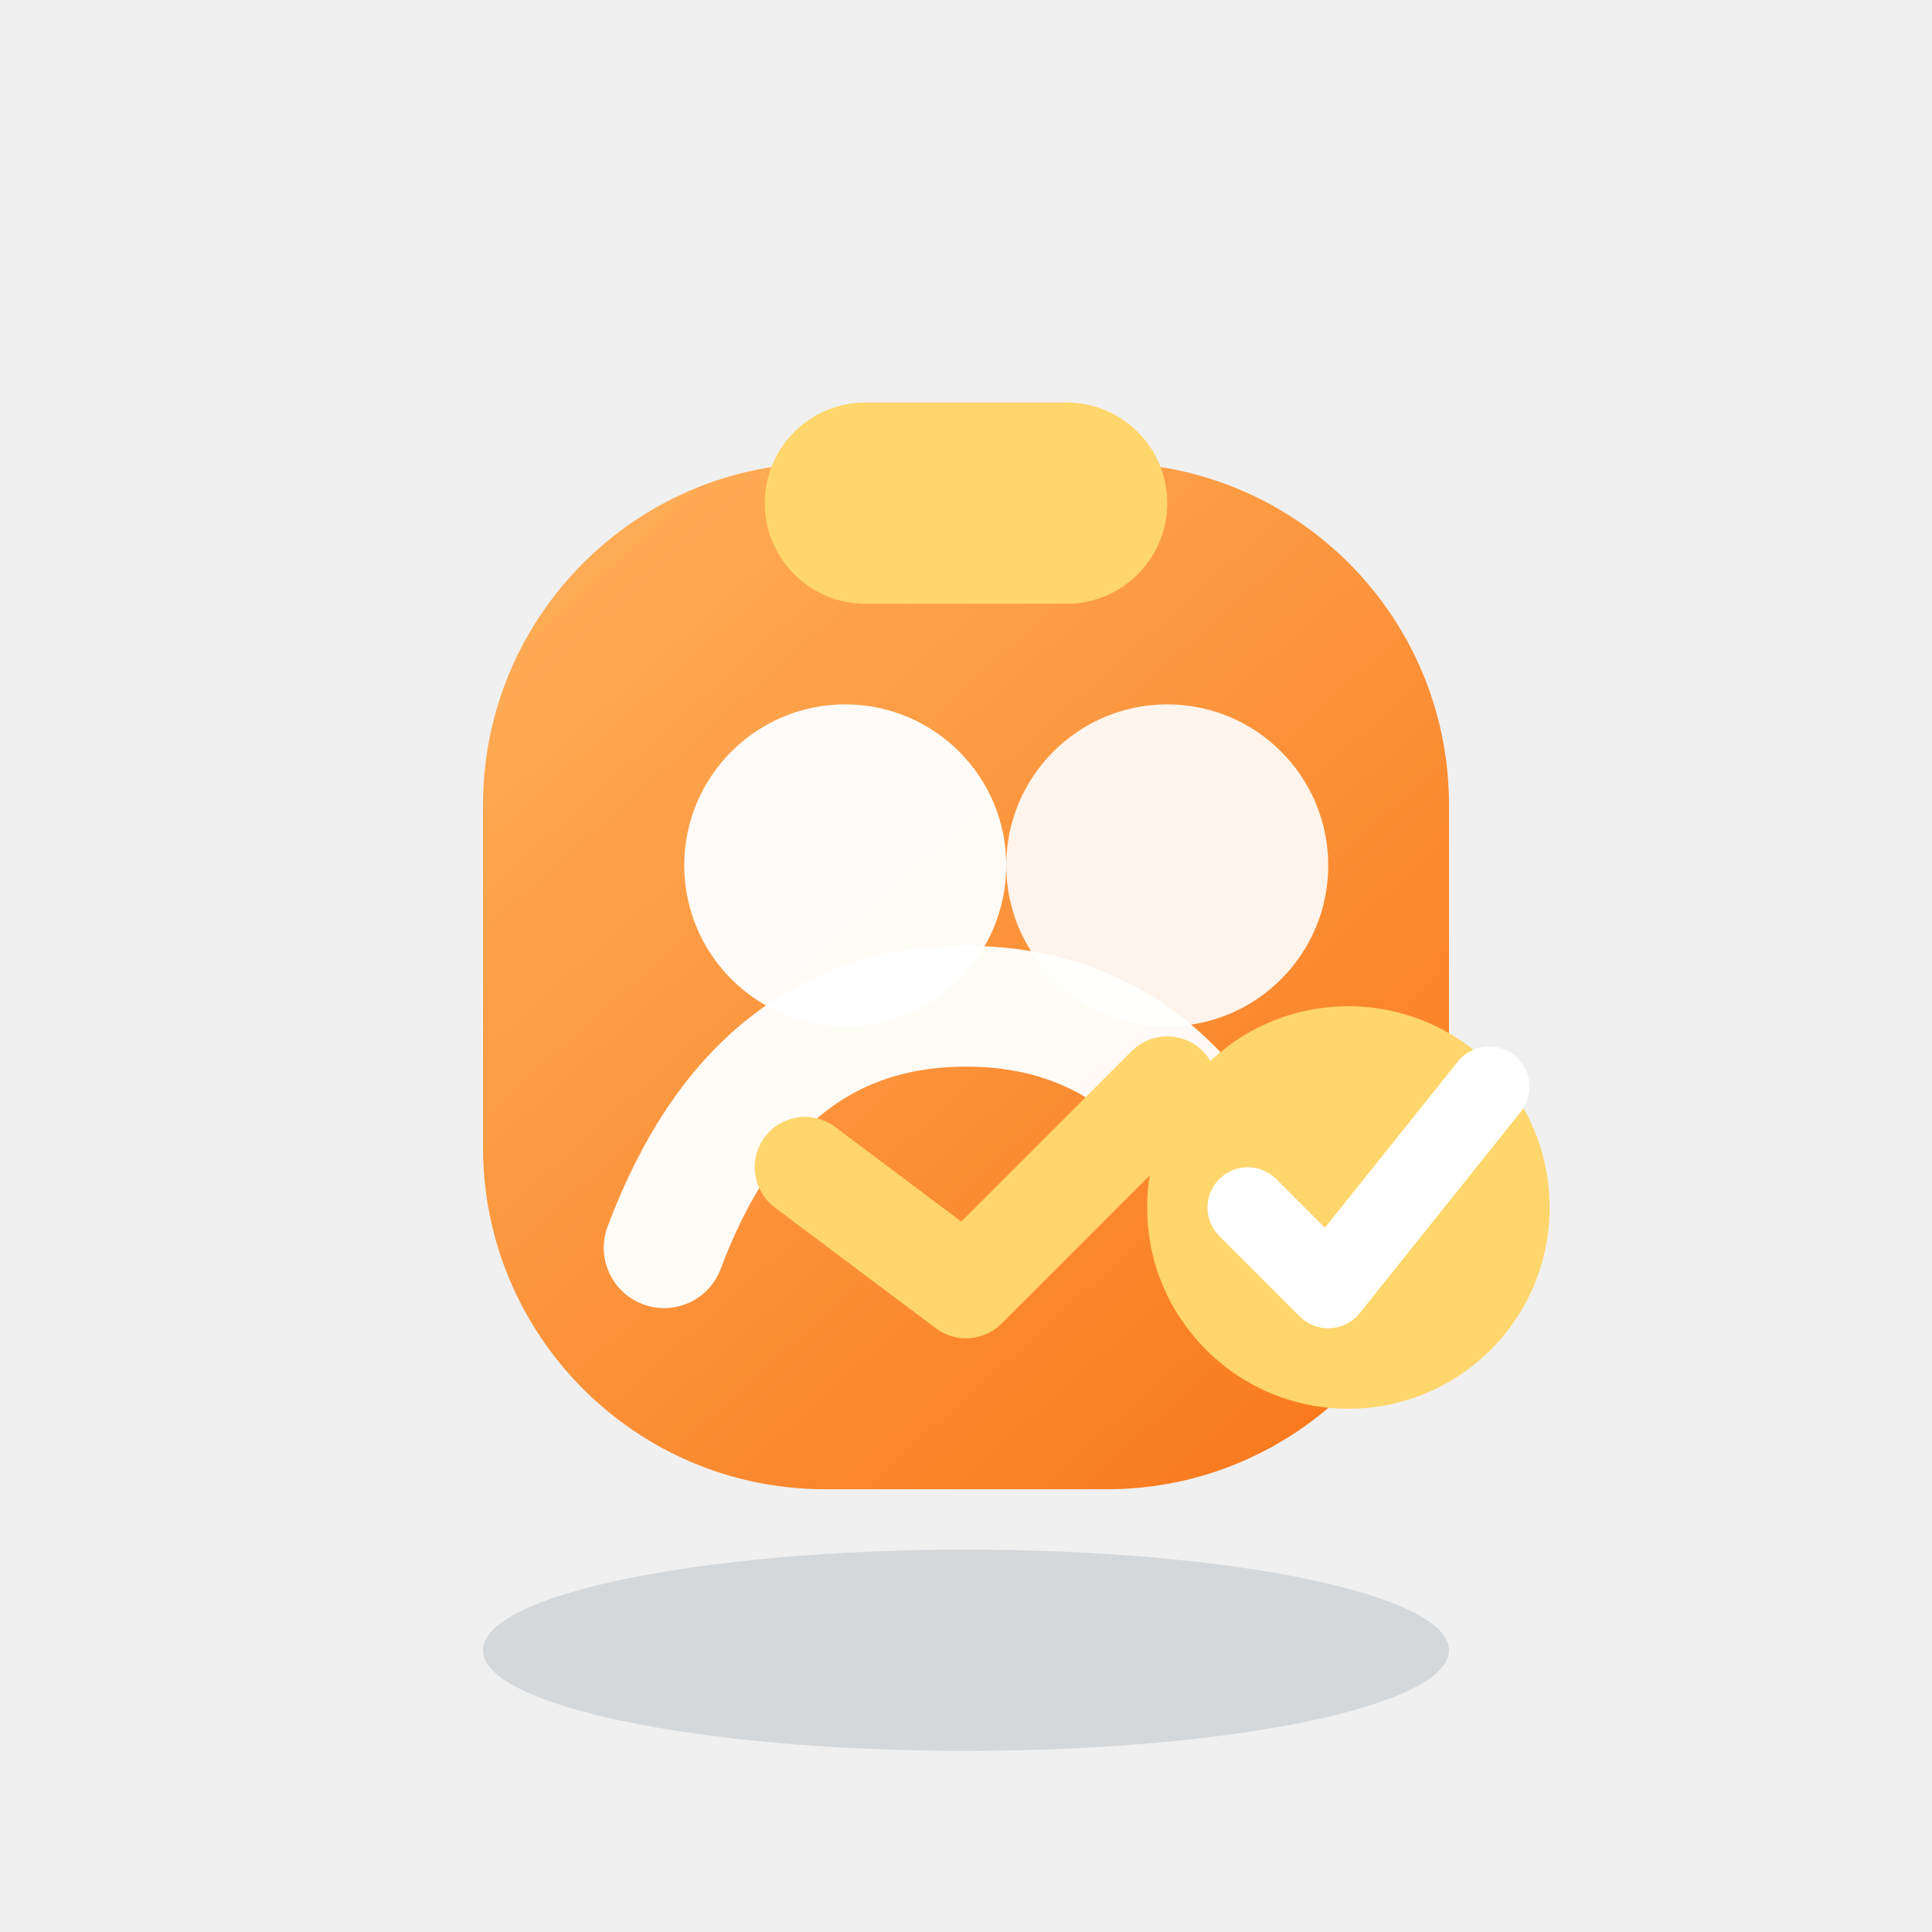
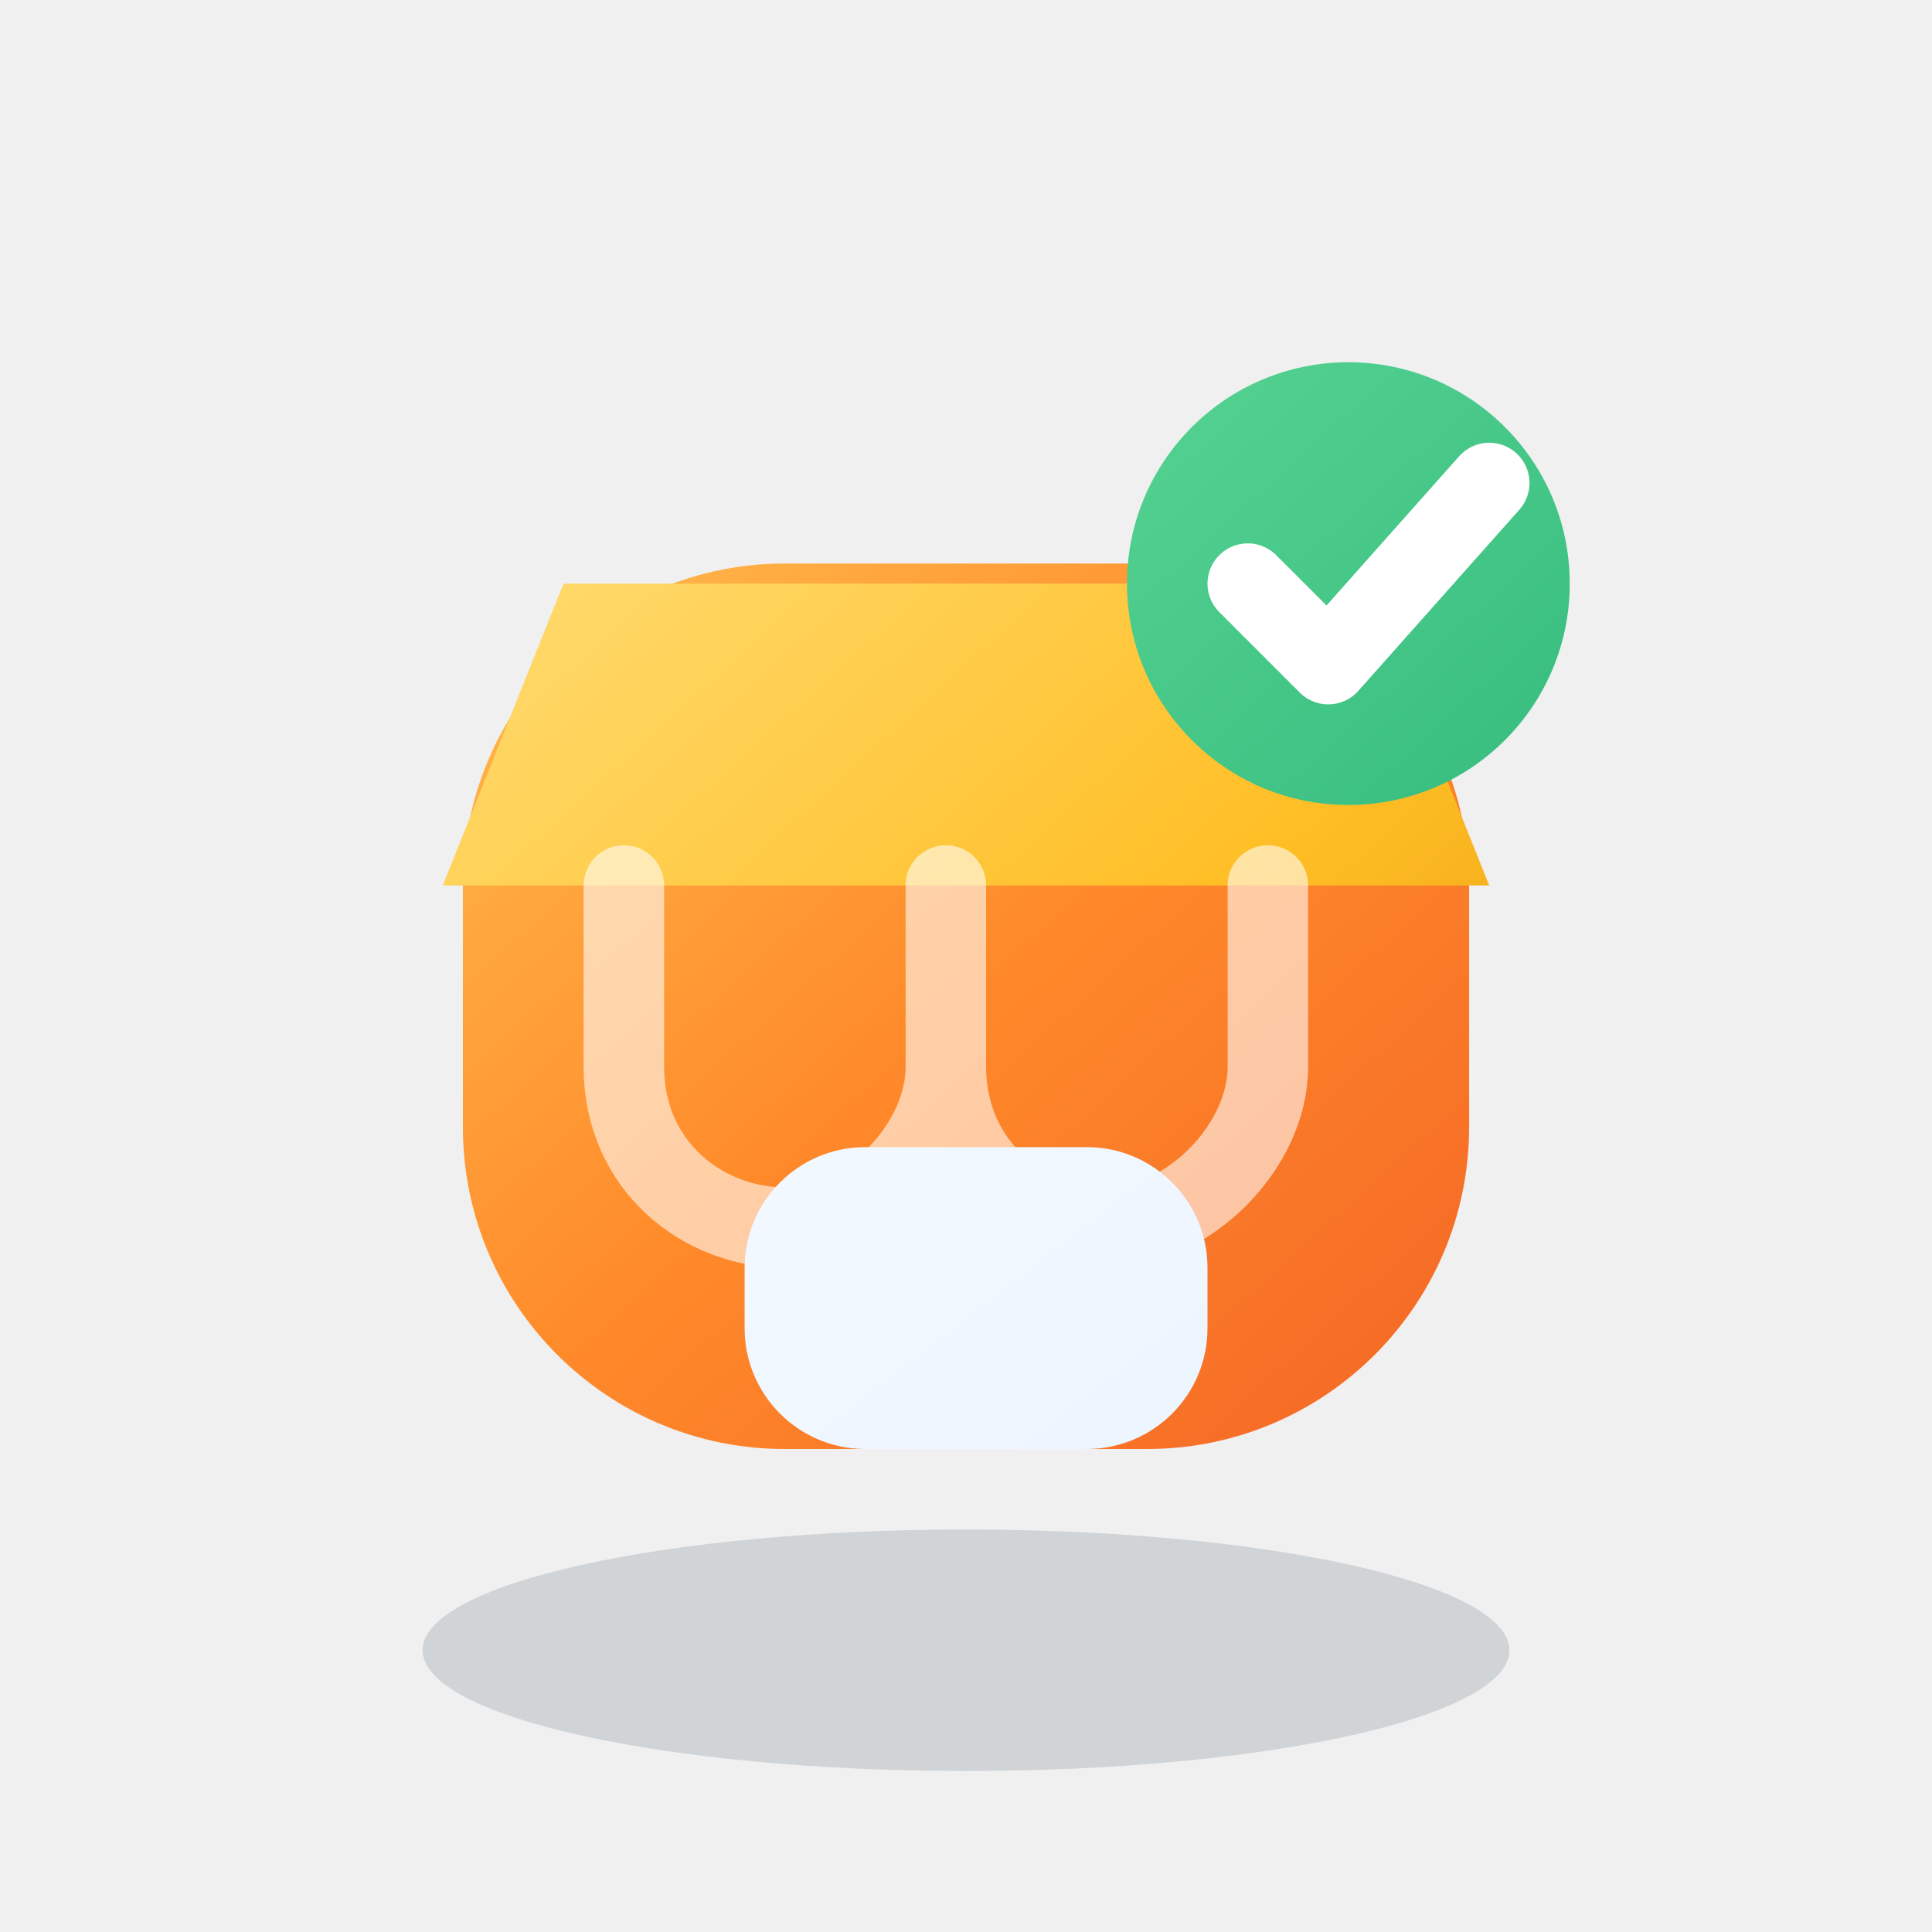
- <svg xmlns="http://www.w3.org/2000/svg" viewBox="0 0 96 96" fill="none">
+ <svg xmlns="http://www.w3.org/2000/svg" width="96" height="96" viewBox="0 0 96 96" fill="none" role="img" aria-label="TapGo Merchant 3D service icon">
  <defs>
-     <linearGradient id="orange" x1="23" y1="20" x2="73" y2="76" gradientUnits="userSpaceOnUse">
-       <stop stop-color="#FFB45F" />
-       <stop offset="1" stop-color="#F97316" />
+     <linearGradient id="blue" x1="18" y1="16" x2="78" y2="82" gradientUnits="userSpaceOnUse">
+       <stop stop-color="#45C5FF" />
+       <stop offset="0.54" stop-color="#1E7BFF" />
+       <stop offset="1" stop-color="#1754D8" />
+     </linearGradient>
+     <linearGradient id="cyan" x1="18" y1="16" x2="78" y2="82" gradientUnits="userSpaceOnUse">
+       <stop stop-color="#5BE7DE" />
+       <stop offset="1" stop-color="#0FA6B6" />
+     </linearGradient>
+     <linearGradient id="green" x1="18" y1="16" x2="78" y2="82" gradientUnits="userSpaceOnUse">
+       <stop stop-color="#72E6A4" />
+       <stop offset="1" stop-color="#16A66A" />
+     </linearGradient>
+     <linearGradient id="orange" x1="18" y1="16" x2="78" y2="82" gradientUnits="userSpaceOnUse">
+       <stop stop-color="#FFD15D" />
+       <stop offset="0.5" stop-color="#FF8A2A" />
+       <stop offset="1" stop-color="#F05A24" />
+     </linearGradient>
+     <linearGradient id="gold" x1="18" y1="16" x2="78" y2="82" gradientUnits="userSpaceOnUse">
+       <stop stop-color="#FFE58A" />
+       <stop offset="0.56" stop-color="#FFBE25" />
+       <stop offset="1" stop-color="#D88A06" />
+     </linearGradient>
+     <linearGradient id="purple" x1="18" y1="16" x2="78" y2="82" gradientUnits="userSpaceOnUse">
+       <stop stop-color="#C8B5FF" />
+       <stop offset="1" stop-color="#6D55F2" />
+     </linearGradient>
+     <linearGradient id="red" x1="18" y1="16" x2="78" y2="82" gradientUnits="userSpaceOnUse">
+       <stop stop-color="#FF9D8D" />
+       <stop offset="1" stop-color="#EC3F54" />
+     </linearGradient>
+     <linearGradient id="slate" x1="18" y1="16" x2="78" y2="82" gradientUnits="userSpaceOnUse">
+       <stop stop-color="#A8B8CC" />
+       <stop offset="1" stop-color="#27435E" />
+     </linearGradient>
+     <linearGradient id="white" x1="24" y1="14" x2="72" y2="76" gradientUnits="userSpaceOnUse">
+       <stop stop-color="#FFFFFF" />
+       <stop offset="1" stop-color="#E9F3FF" />
    </linearGradient>
  </defs>
-   <ellipse cx="48" cy="82" rx="24" ry="5" fill="#061F38" opacity="0.12" />
-   <g>
-     <rect x="24" y="23" width="48" height="51" rx="17" fill="url(#orange)" />
-     <rect x="38" y="20" width="20" height="10" rx="5" fill="#FFD66B" />
-     <circle cx="42" cy="43" r="8" fill="white" opacity="0.96" />
-     <circle cx="58" cy="43" r="8" fill="white" opacity="0.9" />
-     <path d="M33 62c3-8 8-12 15-12s12 4 15 12" stroke="white" stroke-width="6" stroke-linecap="round" opacity="0.96" />
-     <path d="M40 58l8 6 10-10" stroke="#FFD66B" stroke-width="5" stroke-linecap="round" stroke-linejoin="round" />
-     <circle cx="67" cy="60" r="10" fill="#FFD66B" />
-     <path d="M62 60l4 4 8-10" stroke="white" stroke-width="4" stroke-linecap="round" stroke-linejoin="round" />
-   </g>
+   <ellipse cx="48" cy="82" rx="27" ry="6" fill="#07213D" opacity="0.14" />
+   <rect x="23" y="28" width="50" height="44" rx="16" fill="url(#orange)" />
+   <path d="M28 29h40l6 15H22Z" fill="url(#gold)" />
+   <path d="M31 44v9c0 5 4 8 8 8s8-4 8-8v-9M47 44v9c0 5 4 8 8 8s8-4 8-8v-9" stroke="#FFFFFF" stroke-width="4" stroke-linecap="round" opacity="0.58" />
+   <rect x="37" y="57" width="23" height="15" rx="6" fill="url(#white)" />
+   <circle cx="67" cy="29" r="11" fill="url(#green)" />
+   <path d="M62 29l4 4 8-9" stroke="#FFFFFF" stroke-width="4" stroke-linecap="round" stroke-linejoin="round" />
</svg>
